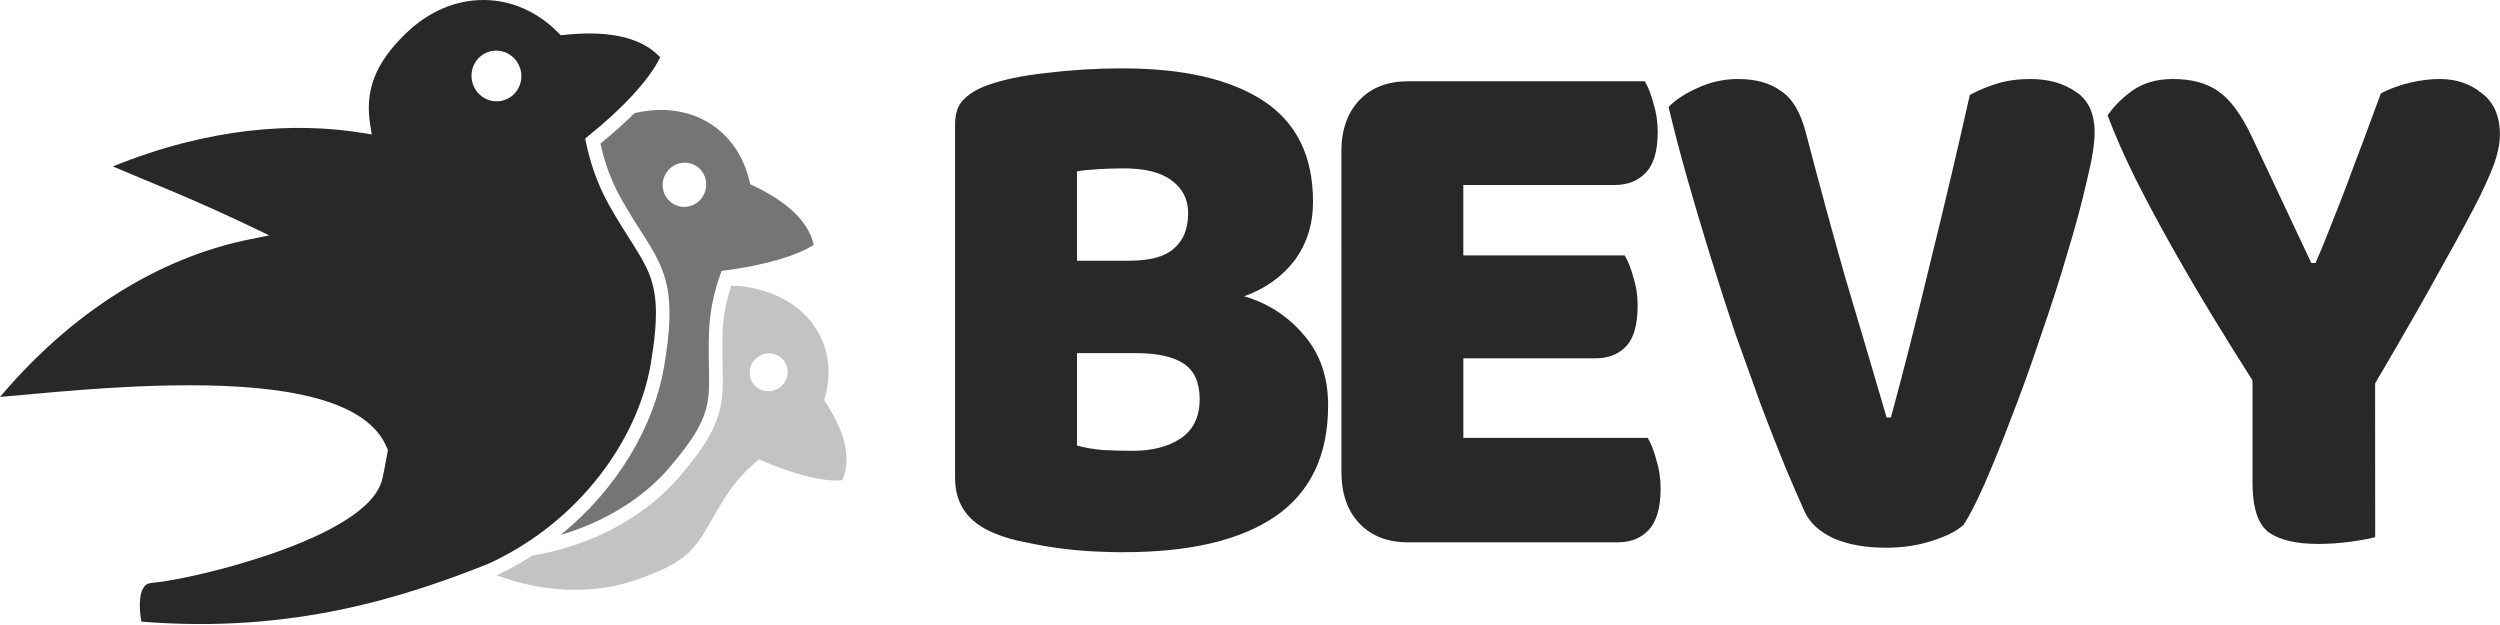
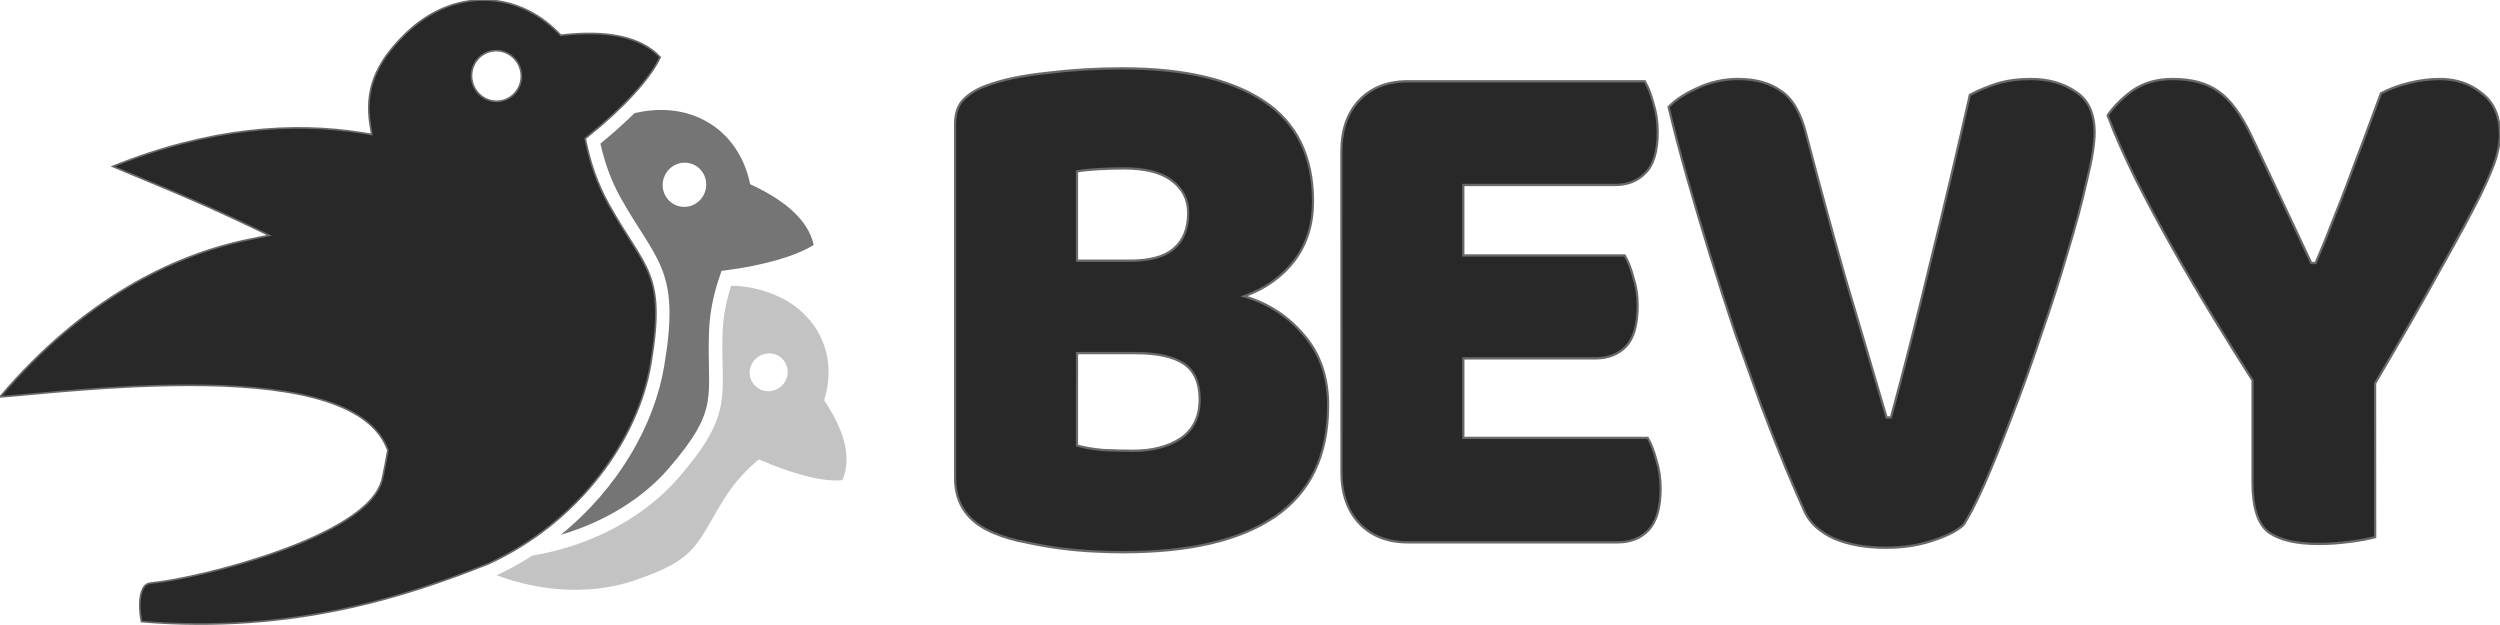
- <svg xmlns="http://www.w3.org/2000/svg" id="svg1941" version="1.1" viewBox="0 0 93.706 23.391" height="23.391mm" width="93.706mm">
-   <defs id="defs1935" />
+ <svg xmlns="http://www.w3.org/2000/svg" xmlns:xlink="http://www.w3.org/1999/xlink" id="svg1941" version="1.1" viewBox="0 0 93.706 23.391" height="23.391mm" width="93.706mm">
+   <defs id="defs1935">
+     <path id="B" d="m 87.4,202.262 q 0.345,0.099 0.887,0.148 0.542,0.025 1.035,0.025 0.985,0 1.626,-0.394 0.665,-0.419 0.665,-1.281 0,-0.813 -0.542,-1.158 -0.542,-0.345 -1.65,-0.345 h -2.02 z m 0,-6.011 h 1.798 q 1.059,0 1.527,-0.394 0.493,-0.394 0.493,-1.158 0,-0.665 -0.567,-1.059 -0.542,-0.394 -1.65,-0.394 -0.37,0 -0.862,0.025 -0.468,0.025 -0.739,0.074 z m 1.601,9.484 q -0.419,0 -0.985,-0.025 -0.567,-0.025 -1.182,-0.099 -0.591,-0.074 -1.182,-0.197 -0.591,-0.099 -1.084,-0.296 -1.355,-0.517 -1.355,-1.798 v -11.504 q 0,-0.517 0.271,-0.788 0.296,-0.296 0.788,-0.468 0.838,-0.296 2.094,-0.419 1.256,-0.148 2.587,-0.148 3.153,0 4.853,1.059 1.7,1.059 1.7,3.276 0,1.109 -0.64,1.921 -0.64,0.788 -1.724,1.158 1.232,0.345 2.045,1.256 0.838,0.911 0.838,2.291 0,2.439 -1.823,3.621 -1.798,1.158 -5.198,1.158 z" />
+     <path id="E" d="m 96.48,192.704 q 0,-1.059 0.616,-1.675 0.616,-0.616 1.675,-0.616 h 8.129 q 0.172,0.271 0.296,0.714 0.148,0.443 0.148,0.936 0,0.936 -0.419,1.33 -0.394,0.394 -1.059,0.394 h -5.198 v 2.291 h 5.543 q 0.172,0.271 0.296,0.714 0.148,0.419 0.148,0.911 0,0.936 -0.394,1.33 -0.394,0.394 -1.059,0.394 h -4.533 v 2.587 h 6.331 q 0.172,0.271 0.296,0.714 0.148,0.443 0.148,0.936 0,0.936 -0.419,1.355 -0.394,0.394 -1.059,0.394 h -7.193 q -1.059,0 -1.675,-0.616 -0.616,-0.616 -0.616,-1.675 z" />
+     <path id="V" d="m 117.842,204.849 q -0.345,0.296 -1.084,0.517 -0.714,0.222 -1.577,0.222 -1.035,0 -1.774,-0.296 -0.739,-0.32 -1.01,-0.862 -0.271,-0.567 -0.665,-1.453 -0.394,-0.911 -0.838,-2.02 -0.419,-1.109 -0.887,-2.34 -0.443,-1.256 -0.862,-2.537 -0.419,-1.281 -0.788,-2.513 -0.369,-1.232 -0.64,-2.316 0.345,-0.345 0.985,-0.616 0.665,-0.296 1.404,-0.296 0.911,0 1.478,0.394 0.591,0.369 0.862,1.404 0.665,2.414 1.33,4.631 0.69,2.192 1.429,4.582 h 0.148 q 0.665,-2.316 1.355,-5.05 0.714,-2.734 1.355,-5.444 0.443,-0.222 0.936,-0.369 0.517,-0.148 1.158,-0.148 0.911,0 1.552,0.419 0.64,0.394 0.64,1.33 0,0.542 -0.271,1.577 -0.246,1.035 -0.665,2.34 -0.394,1.281 -0.911,2.685 -0.493,1.404 -1.01,2.66 -0.493,1.232 -0.936,2.192 -0.443,0.936 -0.714,1.306 z" />
+     <path id="Y" d="m 131.985,205.243 q -0.271,0.074 -0.838,0.148 -0.567,0.074 -1.109,0.074 -1.133,0 -1.7,-0.37 -0.567,-0.394 -0.567,-1.626 v -3.326 q -0.616,-0.911 -1.33,-2.02 -0.714,-1.109 -1.404,-2.266 -0.69,-1.158 -1.281,-2.266 -0.591,-1.133 -0.961,-2.069 0.32,-0.443 0.862,-0.813 0.567,-0.37 1.379,-0.37 0.961,0 1.552,0.394 0.616,0.394 1.158,1.478 l 2.045,4.114 h 0.148 q 0.345,-0.764 0.591,-1.379 0.271,-0.64 0.517,-1.256 0.246,-0.64 0.517,-1.306 0.271,-0.69 0.616,-1.577 0.443,-0.222 0.985,-0.345 0.542,-0.123 1.035,-0.123 0.862,0 1.453,0.468 0.616,0.443 0.616,1.355 0,0.296 -0.123,0.714 -0.123,0.419 -0.567,1.281 -0.443,0.838 -1.306,2.291 -0.838,1.453 -2.291,3.794 z" />
+     <path id="bird" transform="translate(5.0092774e-5,-757.8763)" d="m 2191.146,2276.783 c -5.973,-0.035 -12.098,2.348 -17.361,7.459 -6.913,6.713 -9.06,12.755 -7.848,20.295 l 0.332,2.068 -2.066,-0.336 c -15.188,-2.461 -33.985,-1.218 -55.371,7.434 6.287,2.695 17.826,7.193 30.631,13.342 l 4.061,1.951 -4.414,0.894 c -16.909,3.427 -36.973,13.328 -55.299,34.934 8.198,-0.637 24.953,-2.609 42.428,-2.582 9.714,0.015 19.287,0.687 27.086,2.709 7.799,2.022 14.026,5.435 16.367,11.285 l 0.16,0.4 -0.076,0.424 c -0.384,2.183 -0.761,4.149 -1.117,5.76 -0.816,3.694 -4.01,6.682 -8.195,9.342 -4.186,2.66 -9.496,4.985 -15.014,6.961 -11.035,3.952 -22.78,6.477 -27.965,6.959 -1.102,0.102 -1.542,0.498 -1.967,1.27 -0.425,0.771 -0.659,1.982 -0.693,3.25 -0.046,1.693 0.181,3.104 0.367,4.062 33.749,2.767 58.847,-5.651 76.959,-12.838 20.351,-9.331 33.213,-27.758 36.006,-44.348 1.75,-10.395 1.375,-15.489 -0.312,-19.828 -1.687,-4.339 -4.922,-8.191 -9.025,-15.549 -2.637,-4.728 -4.108,-9.367 -5.02,-13.688 l -0.193,-0.91 0.727,-0.582 c 7.54,-6.045 13.681,-12.644 15.91,-17.449 -4.574,-4.865 -12.479,-5.893 -21.322,-4.947 l -0.727,0.076 -0.512,-0.521 c -4.713,-4.801 -10.562,-7.261 -16.535,-7.297 z m 2.648,11.232 a 5.629,5.524 76.403 0 1 5.502,4.322 5.629,5.524 76.403 0 1 -4.047,6.769 5.629,5.524 76.403 0 1 -6.693,-4.172 5.629,5.524 76.403 0 1 4.047,-6.769 5.629,5.524 76.403 0 1 1.191,-0.15 z" />
+   </defs>
  <g transform="translate(-15.83809,-109.1515)" id="layer1">
    <g style="opacity:1;fill:#757575;fill-opacity:1;stroke-width:0.756;stroke-miterlimit:4;stroke-dasharray:none" transform="matrix(0.6386771,0,0,0.6386771,-336.2912,-147.5184)" id="g1911-8-3-9-3">
      <g id="g1121-3-8-8-2-8-7-1-2-8-3-9-6" style="fill:#929292;fill-opacity:1" transform="matrix(-0.4042672,-0.1743825,-0.1743825,0.4042672,678.7761,389.8476)">
        <path transform="matrix(-0.551804,-0.2380231,-0.2380231,0.551804,1946.732,-620.612)" d="m 2246.031,2340.191 v 0 c -0.016,3e-4 -0.031,0 -0.047,0 -0.98,3.067 -1.739,6.4 -1.883,10.195 -0.271,7.126 0.453,11.464 -0.367,16.08 -0.82,4.616 -3.245,9.161 -9.414,16.287 -7.342,8.482 -18.979,15.045 -32.42,17.264 -2.502,1.597 -5.142,3.061 -7.92,4.363 10.462,3.938 21.402,4.153 30.076,1.307 15.279,-5.014 14.096,-8.616 20.943,-19.107 2.157,-3.305 4.647,-5.828 7.148,-7.9 7.125,3.107 14.143,5.101 18.516,4.607 2.351,-5.45 -0.057,-11.771 -4.059,-17.746 3.282,-10.196 -1.699,-20.406 -12.73,-24.016 -2.877,-0.942 -5.463,-1.384 -7.844,-1.338 z m 8.275,14.971 a 4.167,4.245 48.68 0 1 3.197,1.397 4.167,4.245 48.68 0 1 -0.438,5.934 4.167,4.245 48.68 0 1 -5.939,-0.326 4.167,4.245 48.68 0 1 0.438,-5.934 4.167,4.245 48.68 0 1 2.742,-1.07 z m -68.375,45.379 c 0.127,0.075 0.257,0.141 0.385,0.215 0.131,-0.049 0.264,-0.101 0.395,-0.15 -0.26,-0.023 -0.519,-0.039 -0.779,-0.064 z" style="fill:#c3c3c3;fill-opacity:1;stroke:none;stroke-width:0.56px;stroke-linecap:butt;stroke-linejoin:miter;stroke-opacity:1" id="path819-1-94-5-3-1-9-6-4-90-0-8-9-5-8-6-1" />
      </g>
    </g>
    <g style="opacity:1;fill:#282828;fill-opacity:1;stroke:none;stroke-width:0.756;stroke-miterlimit:4;stroke-dasharray:none;stroke-opacity:1" transform="matrix(-0.289957,0.2343288,0.2343288,0.289957,41.47955,36.94942)" id="g1051-1-2-0-8-6-0-8-1-5-6-9-6">
      <g style="opacity:1;fill:#282828;fill-opacity:1" transform="matrix(-0.3525408,0.2849059,0.2849059,0.3525408,477.11,-1021.767)" id="g3029-3">
-         <path transform="translate(5.0092774e-5,-757.8763)" d="m 2191.146,2276.783 c -5.973,-0.035 -12.098,2.348 -17.361,7.459 -6.913,6.713 -9.06,12.755 -7.848,20.295 l 0.332,2.068 -2.066,-0.336 c -15.188,-2.461 -33.985,-1.218 -55.371,7.434 6.287,2.695 17.826,7.193 30.631,13.342 l 4.061,1.951 -4.414,0.894 c -16.909,3.427 -36.973,13.328 -55.299,34.934 8.198,-0.637 24.953,-2.609 42.428,-2.582 9.714,0.015 19.287,0.687 27.086,2.709 7.799,2.022 14.026,5.435 16.367,11.285 l 0.16,0.4 -0.076,0.424 c -0.384,2.183 -0.761,4.149 -1.117,5.76 -0.816,3.694 -4.01,6.682 -8.195,9.342 -4.186,2.66 -9.496,4.985 -15.014,6.961 -11.035,3.952 -22.78,6.477 -27.965,6.959 -1.102,0.102 -1.542,0.498 -1.967,1.27 -0.425,0.771 -0.659,1.982 -0.693,3.25 -0.046,1.693 0.181,3.104 0.367,4.062 33.749,2.767 58.847,-5.651 76.959,-12.838 20.351,-9.331 33.213,-27.758 36.006,-44.348 1.75,-10.395 1.375,-15.489 -0.312,-19.828 -1.687,-4.339 -4.922,-8.191 -9.025,-15.549 -2.637,-4.728 -4.108,-9.367 -5.02,-13.688 l -0.193,-0.91 0.727,-0.582 c 7.54,-6.045 13.681,-12.644 15.91,-17.449 -4.574,-4.865 -12.479,-5.893 -21.322,-4.947 l -0.727,0.076 -0.512,-0.521 c -4.713,-4.801 -10.562,-7.261 -16.535,-7.297 z m 2.648,11.232 a 5.629,5.524 76.403 0 1 5.502,4.322 5.629,5.524 76.403 0 1 -4.047,6.769 5.629,5.524 76.403 0 1 -6.693,-4.172 5.629,5.524 76.403 0 1 4.047,-6.769 5.629,5.524 76.403 0 1 1.191,-0.15 z" style="color:#000000;font-style:normal;font-variant:normal;font-weight:normal;font-stretch:normal;font-size:medium;line-height:normal;font-family:sans-serif;font-variant-ligatures:normal;font-variant-position:normal;font-variant-caps:normal;font-variant-numeric:normal;font-variant-alternates:normal;font-variant-east-asian:normal;font-feature-settings:normal;font-variation-settings:normal;text-indent:0;text-align:start;text-decoration:none;text-decoration-line:none;text-decoration-style:solid;text-decoration-color:#000000;letter-spacing:normal;word-spacing:normal;text-transform:none;writing-mode:lr-tb;direction:ltr;text-orientation:mixed;dominant-baseline:auto;baseline-shift:baseline;text-anchor:start;white-space:normal;shape-padding:0;shape-margin:0;inline-size:0;clip-rule:nonzero;display:inline;overflow:visible;visibility:visible;isolation:auto;mix-blend-mode:normal;color-interpolation:sRGB;color-interpolation-filters:linearRGB;solid-color:#000000;solid-opacity:1;vector-effect:none;fill:#282828;fill-opacity:1;fill-rule:nonzero;stroke:none;stroke-width:3.024;stroke-linecap:butt;stroke-linejoin:miter;stroke-miterlimit:4;stroke-dasharray:none;stroke-dashoffset:0;stroke-opacity:1;color-rendering:auto;image-rendering:auto;shape-rendering:auto;text-rendering:auto;enable-background:accumulate;stop-color:#000000;stop-opacity:1" id="path3031-2" />
+         <use xlink:href="#bird" style="color:#000000;font-style:normal;font-variant:normal;font-weight:normal;font-stretch:normal;font-size:medium;line-height:normal;font-family:sans-serif;font-variant-ligatures:normal;font-variant-position:normal;font-variant-caps:normal;font-variant-numeric:normal;font-variant-alternates:normal;font-variant-east-asian:normal;font-feature-settings:normal;font-variation-settings:normal;text-indent:0;text-align:start;text-decoration:none;text-decoration-line:none;text-decoration-style:solid;text-decoration-color:#000000;letter-spacing:normal;word-spacing:normal;text-transform:none;writing-mode:lr-tb;direction:ltr;text-orientation:mixed;dominant-baseline:auto;baseline-shift:baseline;text-anchor:start;white-space:normal;shape-padding:0;shape-margin:0;inline-size:0;clip-rule:nonzero;display:inline;overflow:visible;visibility:visible;isolation:auto;mix-blend-mode:normal;color-interpolation:sRGB;color-interpolation-filters:linearRGB;solid-color:#000000;solid-opacity:1;vector-effect:none;fill:#282828;fill-opacity:1;fill-rule:nonzero;stroke:none;stroke-width:3.024;stroke-linecap:butt;stroke-linejoin:miter;stroke-miterlimit:4;stroke-dasharray:none;stroke-dashoffset:0;stroke-opacity:1;color-rendering:auto;image-rendering:auto;shape-rendering:auto;text-rendering:auto;enable-background:accumulate;stop-color:#000000;stop-opacity:1" id="path3031-2" />
+         <use xlink:href="#bird" stroke="dimgray" stroke-width="0.1mm" fill="none" />
      </g>
    </g>
    <g transform="matrix(-0.3225918,0.04314193,0.04314193,0.3225918,94.63531,65.32372)" id="g1051-1-1-8-8-4-9-4-0-4-6-4-7-6" style="opacity:1;fill:#353535;fill-opacity:1;stroke-width:0.756;stroke-miterlimit:4;stroke-dasharray:none">
      <g transform="translate(-20.24458,-6.120921)" id="g1129-5-9-8-0-7-2-7-3-8-61-1">
        <g transform="translate(61.54776,-5.672668)" id="g1344-1-3-9-3-8-8-8-3-5">
          <g style="fill:#757575;fill-opacity:1" id="g1121-7-7-2-3-3-7-4-5-8-2-5">
            <g style="opacity:1" transform="matrix(-0.514626,0.06882369,0.06882369,0.514626,1184.364,-811.9091)" id="g3006-4">
              <path transform="translate(1.2499985e-4,-757.8763)" d="m 2230.894,2301.174 c -1.911,-0.039 -3.912,0.162 -5.979,0.633 -0.139,0.032 -0.261,0.071 -0.398,0.104 -2.274,2.248 -4.813,4.505 -7.529,6.717 0.875,3.86 2.174,7.883 4.471,12.002 3.987,7.149 7.274,10.966 9.203,15.926 1.929,4.96 2.264,10.794 0.475,21.424 -2.218,13.178 -10.24,27.132 -22.959,37.434 9.872,-2.879 18.287,-8.191 23.858,-14.627 6.013,-6.946 8.019,-10.876 8.723,-14.836 0.704,-3.96 0.044,-8.3 0.324,-15.664 0.18,-4.745 1.191,-8.896 2.477,-12.545 l 0.309,-0.875 0.922,-0.121 c 8.228,-1.067 15.665,-3.167 19.51,-5.648 -1.235,-5.552 -6.481,-9.86 -13.428,-13.135 l -0.662,-0.312 -0.166,-0.713 c -2.203,-9.461 -9.591,-15.563 -19.148,-15.762 z m 4.783,11.686 a 4.823,4.914 17.729 0 1 1.447,0.225 4.823,4.914 17.729 0 1 3.098,6.148 4.823,4.914 17.729 0 1 -6.09,3.213 4.823,4.914 17.729 0 1 -3.098,-6.148 4.823,4.914 17.729 0 1 4.643,-3.438 z" style="color:#000000;font-style:normal;font-variant:normal;font-weight:normal;font-stretch:normal;font-size:medium;line-height:normal;font-family:sans-serif;font-variant-ligatures:normal;font-variant-position:normal;font-variant-caps:normal;font-variant-numeric:normal;font-variant-alternates:normal;font-variant-east-asian:normal;font-feature-settings:normal;font-variation-settings:normal;text-indent:0;text-align:start;text-decoration:none;text-decoration-line:none;text-decoration-style:solid;text-decoration-color:#000000;letter-spacing:normal;word-spacing:normal;text-transform:none;writing-mode:lr-tb;direction:ltr;text-orientation:mixed;dominant-baseline:auto;baseline-shift:baseline;text-anchor:start;white-space:normal;shape-padding:0;shape-margin:0;inline-size:0;clip-rule:nonzero;display:inline;overflow:visible;visibility:visible;isolation:auto;mix-blend-mode:normal;color-interpolation:sRGB;color-interpolation-filters:linearRGB;solid-color:#000000;solid-opacity:1;vector-effect:none;fill:#757575;fill-opacity:1;fill-rule:nonzero;stroke:none;stroke-width:3.024;stroke-linecap:butt;stroke-linejoin:miter;stroke-miterlimit:4;stroke-dasharray:none;stroke-dashoffset:0;stroke-opacity:1;color-rendering:auto;image-rendering:auto;shape-rendering:auto;text-rendering:auto;enable-background:accumulate;stop-color:#000000;stop-opacity:1" id="path3008-7" />
            </g>
          </g>
        </g>
      </g>
    </g>
    <g id="text1778-3-6-3-9-3-6-4-0-9-5" style="font-style:normal;font-weight:normal;font-size:10.301px;line-height:1.25;font-family:sans-serif;letter-spacing:0px;word-spacing:0px;opacity:1;fill:#282828;fill-opacity:1;stroke:none;stroke-width:0.258;stroke-miterlimit:4;stroke-dasharray:none" transform="matrix(1.091397,0,0,1.152116,-39.18187,-107.1797)" aria-label="BEVY">
-       <path id="path1940-83-0-6-3-1-1-8-3-1-6" style="font-style:normal;font-variant:normal;font-weight:normal;font-stretch:normal;font-size:21.975px;font-family:'Baloo Bhaijaan';-inkscape-font-specification:'Baloo Bhaijaan, Normal';font-variant-ligatures:normal;font-variant-caps:normal;font-variant-numeric:normal;font-feature-settings:normal;text-align:start;writing-mode:lr-tb;text-anchor:start;fill:#282828;fill-opacity:1;stroke-width:0.289" d="m 87.4,202.262 q 0.345,0.099 0.887,0.148 0.542,0.025 1.035,0.025 0.985,0 1.626,-0.394 0.665,-0.419 0.665,-1.281 0,-0.813 -0.542,-1.158 -0.542,-0.345 -1.65,-0.345 h -2.02 z m 0,-6.011 h 1.798 q 1.059,0 1.527,-0.394 0.493,-0.394 0.493,-1.158 0,-0.665 -0.567,-1.059 -0.542,-0.394 -1.65,-0.394 -0.37,0 -0.862,0.025 -0.468,0.025 -0.739,0.074 z m 1.601,9.484 q -0.419,0 -0.985,-0.025 -0.567,-0.025 -1.182,-0.099 -0.591,-0.074 -1.182,-0.197 -0.591,-0.099 -1.084,-0.296 -1.355,-0.517 -1.355,-1.798 v -11.504 q 0,-0.517 0.271,-0.788 0.296,-0.296 0.788,-0.468 0.838,-0.296 2.094,-0.419 1.256,-0.148 2.587,-0.148 3.153,0 4.853,1.059 1.7,1.059 1.7,3.276 0,1.109 -0.64,1.921 -0.64,0.788 -1.724,1.158 1.232,0.345 2.045,1.256 0.838,0.911 0.838,2.291 0,2.439 -1.823,3.621 -1.798,1.158 -5.198,1.158 z" />
-       <path id="path1942-3-4-06-1-4-5-1-0-0-9" style="font-style:normal;font-variant:normal;font-weight:normal;font-stretch:normal;font-size:21.975px;font-family:'Baloo Bhaijaan';-inkscape-font-specification:'Baloo Bhaijaan, Normal';font-variant-ligatures:normal;font-variant-caps:normal;font-variant-numeric:normal;font-feature-settings:normal;text-align:start;writing-mode:lr-tb;text-anchor:start;fill:#282828;fill-opacity:1;stroke-width:0.289" d="m 96.48,192.704 q 0,-1.059 0.616,-1.675 0.616,-0.616 1.675,-0.616 h 8.129 q 0.172,0.271 0.296,0.714 0.148,0.443 0.148,0.936 0,0.936 -0.419,1.33 -0.394,0.394 -1.059,0.394 h -5.198 v 2.291 h 5.543 q 0.172,0.271 0.296,0.714 0.148,0.419 0.148,0.911 0,0.936 -0.394,1.33 -0.394,0.394 -1.059,0.394 h -4.533 v 2.587 h 6.331 q 0.172,0.271 0.296,0.714 0.148,0.443 0.148,0.936 0,0.936 -0.419,1.355 -0.394,0.394 -1.059,0.394 h -7.193 q -1.059,0 -1.675,-0.616 -0.616,-0.616 -0.616,-1.675 z" />
-       <path id="path1944-3-1-2-9-9-5-0-9-7-3" style="font-style:normal;font-variant:normal;font-weight:normal;font-stretch:normal;font-size:21.975px;font-family:'Baloo Bhaijaan';-inkscape-font-specification:'Baloo Bhaijaan, Normal';font-variant-ligatures:normal;font-variant-caps:normal;font-variant-numeric:normal;font-feature-settings:normal;text-align:start;writing-mode:lr-tb;text-anchor:start;fill:#282828;fill-opacity:1;stroke-width:0.289" d="m 117.842,204.849 q -0.345,0.296 -1.084,0.517 -0.714,0.222 -1.577,0.222 -1.035,0 -1.774,-0.296 -0.739,-0.32 -1.01,-0.862 -0.271,-0.567 -0.665,-1.453 -0.394,-0.911 -0.838,-2.02 -0.419,-1.109 -0.887,-2.34 -0.443,-1.256 -0.862,-2.537 -0.419,-1.281 -0.788,-2.513 -0.369,-1.232 -0.64,-2.316 0.345,-0.345 0.985,-0.616 0.665,-0.296 1.404,-0.296 0.911,0 1.478,0.394 0.591,0.369 0.862,1.404 0.665,2.414 1.33,4.631 0.69,2.192 1.429,4.582 h 0.148 q 0.665,-2.316 1.355,-5.05 0.714,-2.734 1.355,-5.444 0.443,-0.222 0.936,-0.369 0.517,-0.148 1.158,-0.148 0.911,0 1.552,0.419 0.64,0.394 0.64,1.33 0,0.542 -0.271,1.577 -0.246,1.035 -0.665,2.34 -0.394,1.281 -0.911,2.685 -0.493,1.404 -1.01,2.66 -0.493,1.232 -0.936,2.192 -0.443,0.936 -0.714,1.306 z" />
-       <path id="path1946-80-0-6-4-2-4-3-2-5-7" style="font-style:normal;font-variant:normal;font-weight:normal;font-stretch:normal;font-size:21.975px;font-family:'Baloo Bhaijaan';-inkscape-font-specification:'Baloo Bhaijaan, Normal';font-variant-ligatures:normal;font-variant-caps:normal;font-variant-numeric:normal;font-feature-settings:normal;text-align:start;writing-mode:lr-tb;text-anchor:start;fill:#282828;fill-opacity:1;stroke-width:0.289" d="m 131.985,205.243 q -0.271,0.074 -0.838,0.148 -0.567,0.074 -1.109,0.074 -1.133,0 -1.7,-0.37 -0.567,-0.394 -0.567,-1.626 v -3.326 q -0.616,-0.911 -1.33,-2.02 -0.714,-1.109 -1.404,-2.266 -0.69,-1.158 -1.281,-2.266 -0.591,-1.133 -0.961,-2.069 0.32,-0.443 0.862,-0.813 0.567,-0.37 1.379,-0.37 0.961,0 1.552,0.394 0.616,0.394 1.158,1.478 l 2.045,4.114 h 0.148 q 0.345,-0.764 0.591,-1.379 0.271,-0.64 0.517,-1.256 0.246,-0.64 0.517,-1.306 0.271,-0.69 0.616,-1.577 0.443,-0.222 0.985,-0.345 0.542,-0.123 1.035,-0.123 0.862,0 1.453,0.468 0.616,0.443 0.616,1.355 0,0.296 -0.123,0.714 -0.123,0.419 -0.567,1.281 -0.443,0.838 -1.306,2.291 -0.838,1.453 -2.291,3.794 z" />
+       <use xlink:href="#B" id="path1940-83-0-6-3-1-1-8-3-1-6" style="font-style:normal;font-variant:normal;font-weight:normal;font-stretch:normal;font-size:21.975px;font-family:'Baloo Bhaijaan';-inkscape-font-specification:'Baloo Bhaijaan, Normal';font-variant-ligatures:normal;font-variant-caps:normal;font-variant-numeric:normal;font-feature-settings:normal;text-align:start;writing-mode:lr-tb;text-anchor:start;fill:#282828;fill-opacity:1;stroke-width:0.289" />
+       <use xlink:href="#B" stroke="dimgray" stroke-width="0.02mm" fill="none" />
+       <use xlink:href="#E" id="path1942-3-4-06-1-4-5-1-0-0-9" style="font-style:normal;font-variant:normal;font-weight:normal;font-stretch:normal;font-size:21.975px;font-family:'Baloo Bhaijaan';-inkscape-font-specification:'Baloo Bhaijaan, Normal';font-variant-ligatures:normal;font-variant-caps:normal;font-variant-numeric:normal;font-feature-settings:normal;text-align:start;writing-mode:lr-tb;text-anchor:start;fill:#282828;fill-opacity:1;stroke-width:0.289" />
+       <use xlink:href="#E" stroke="dimgray" stroke-width="0.02mm" fill="none" />
+       <use xlink:href="#V" id="path1944-3-1-2-9-9-5-0-9-7-3" style="font-style:normal;font-variant:normal;font-weight:normal;font-stretch:normal;font-size:21.975px;font-family:'Baloo Bhaijaan';-inkscape-font-specification:'Baloo Bhaijaan, Normal';font-variant-ligatures:normal;font-variant-caps:normal;font-variant-numeric:normal;font-feature-settings:normal;text-align:start;writing-mode:lr-tb;text-anchor:start;fill:#282828;fill-opacity:1;stroke-width:0.289" />
+       <use xlink:href="#V" stroke="dimgray" stroke-width="0.02mm" fill="none" />
+       <use xlink:href="#Y" id="path1946-80-0-6-4-2-4-3-2-5-7" style="font-style:normal;font-variant:normal;font-weight:normal;font-stretch:normal;font-size:21.975px;font-family:'Baloo Bhaijaan';-inkscape-font-specification:'Baloo Bhaijaan, Normal';font-variant-ligatures:normal;font-variant-caps:normal;font-variant-numeric:normal;font-feature-settings:normal;text-align:start;writing-mode:lr-tb;text-anchor:start;fill:#282828;fill-opacity:1;stroke-width:0.289" />
+       <use xlink:href="#Y" stroke="dimgray" stroke-width="0.02mm" fill="none" />
    </g>
  </g>
</svg>
